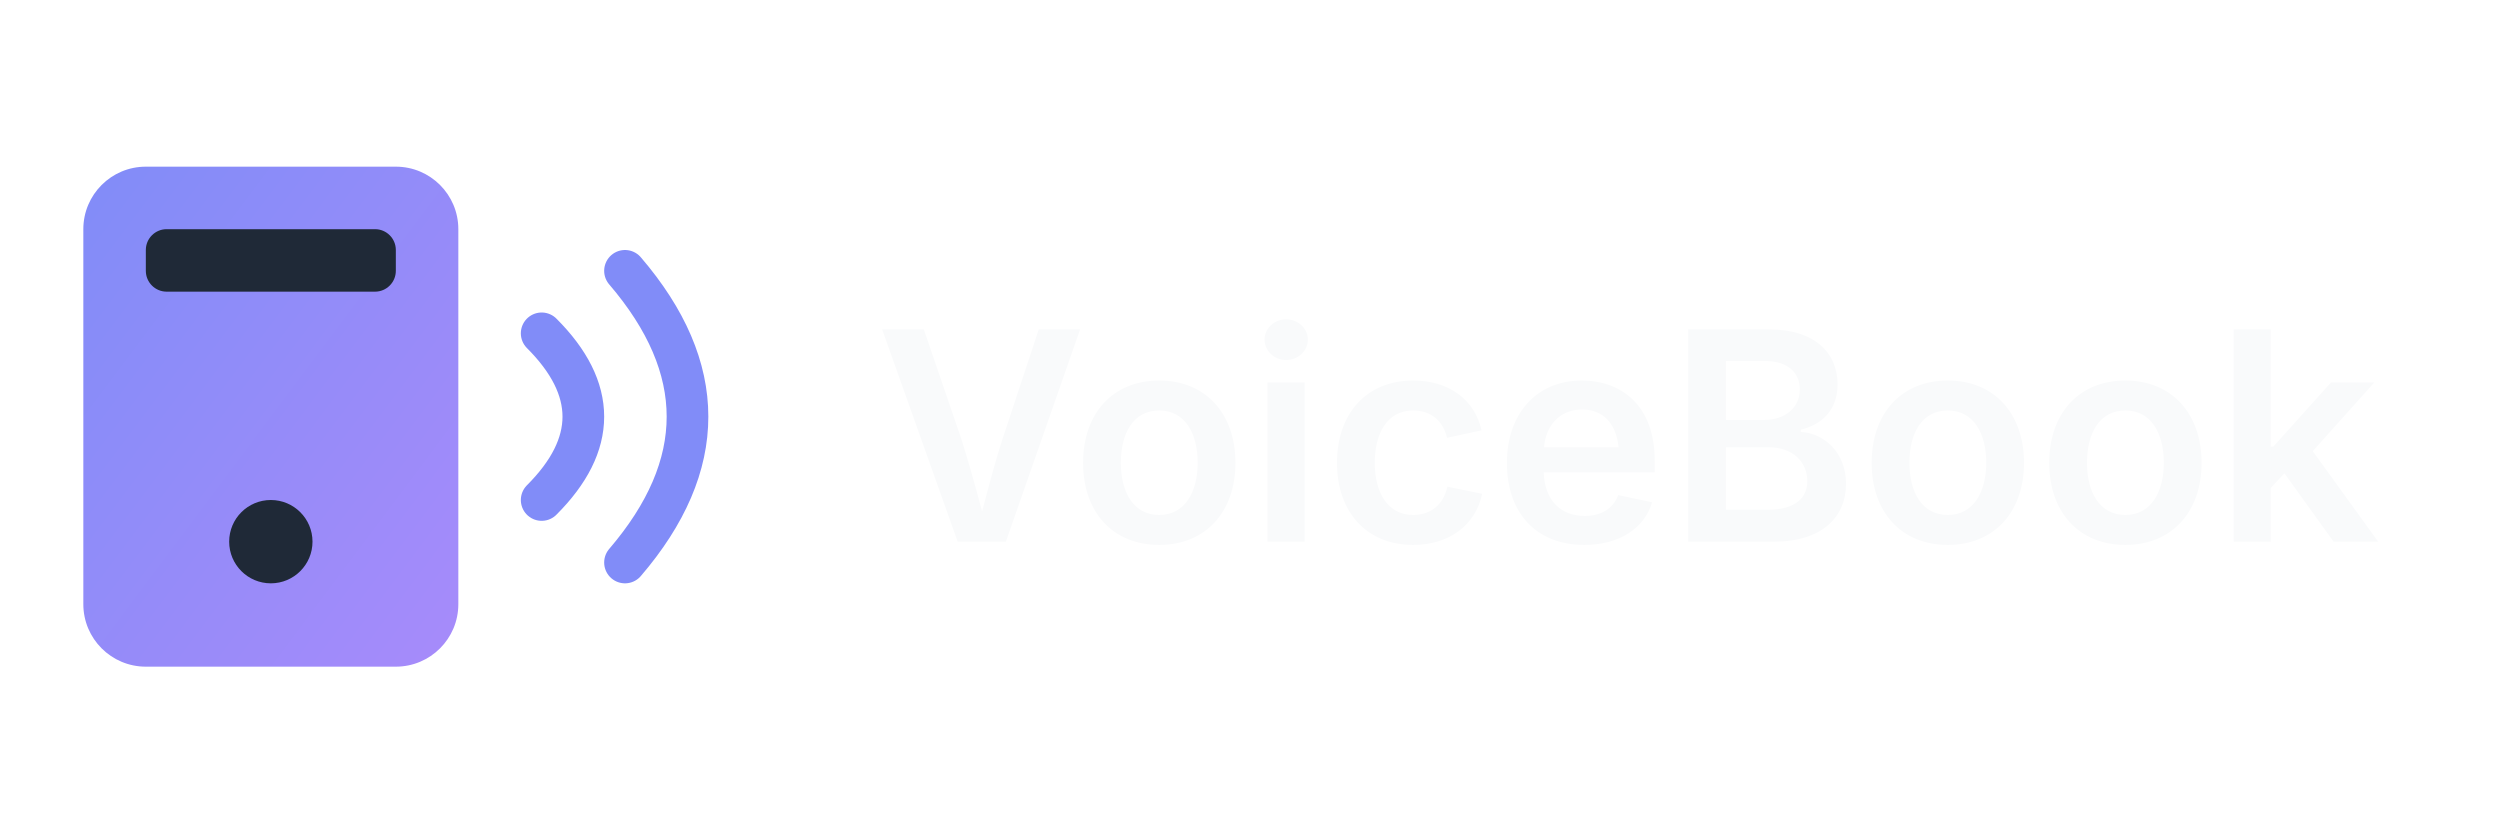
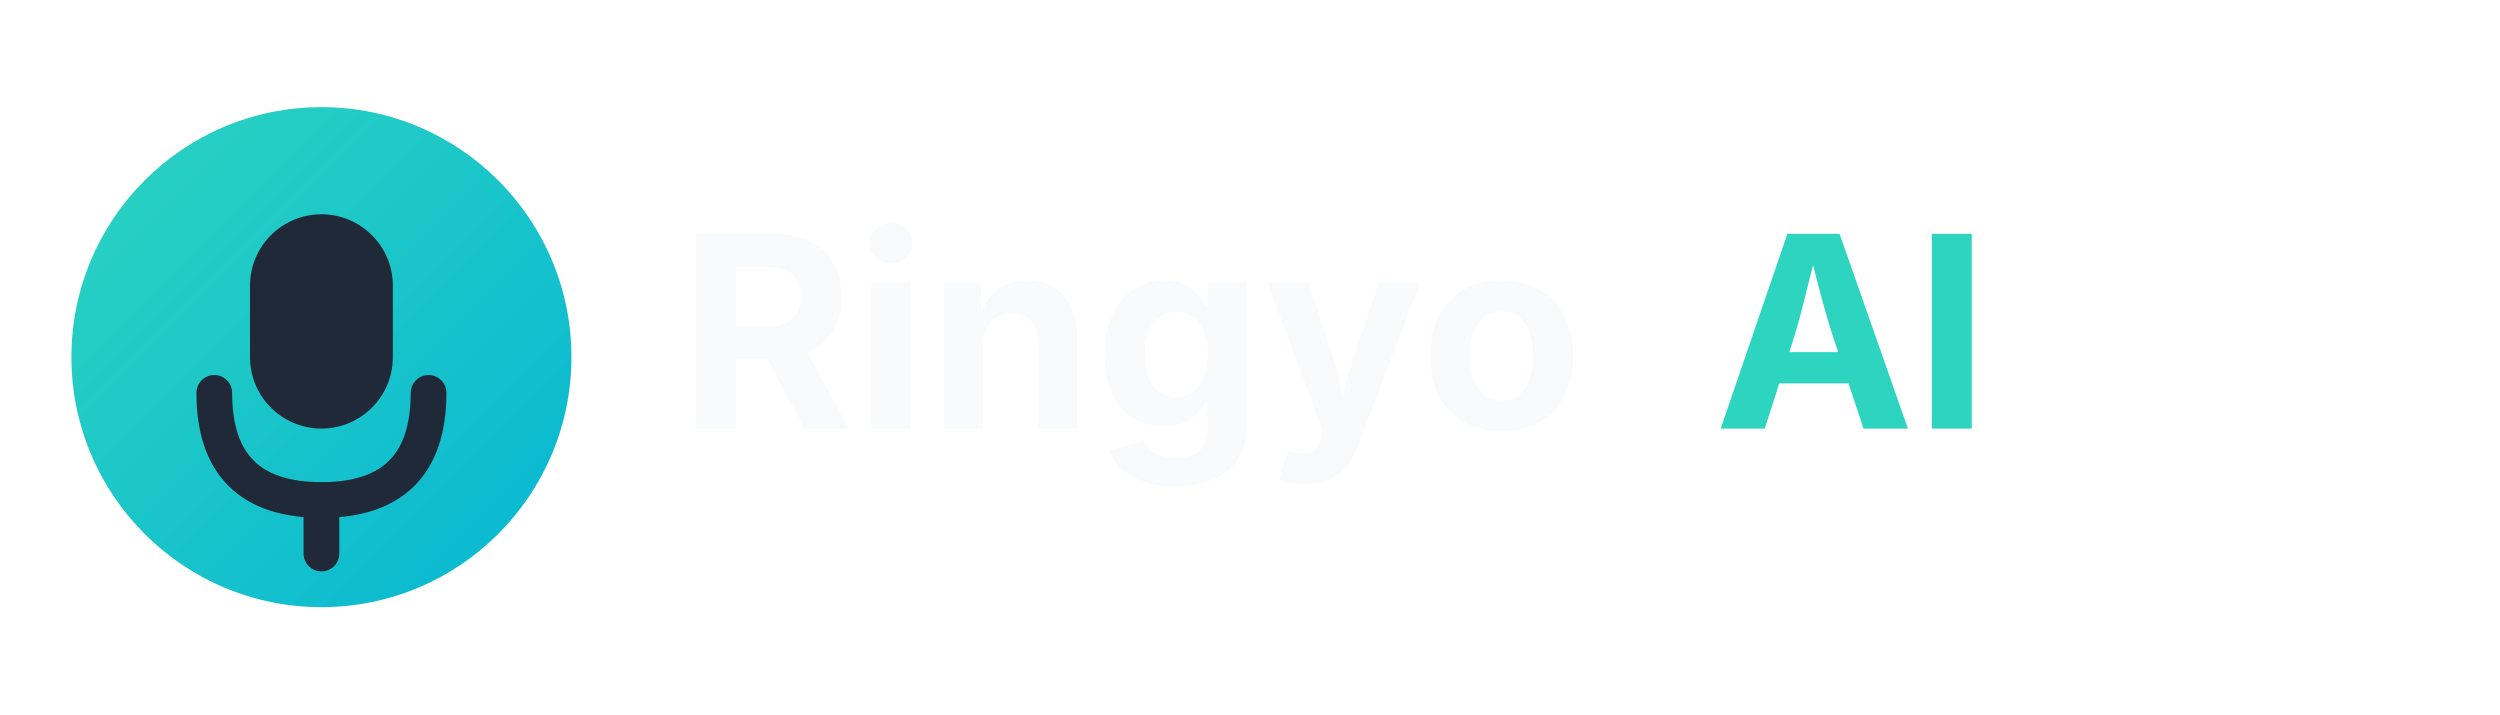
- <svg xmlns="http://www.w3.org/2000/svg" width="120" height="40" viewBox="0 0 120 40">
+ <svg xmlns="http://www.w3.org/2000/svg" width="140" height="40" viewBox="0 0 140 40">
  <defs>
    <linearGradient id="gradDark" x1="0%" y1="0%" x2="100%" y2="100%">
-       <stop offset="0%" style="stop-color:#818CF8" />
-       <stop offset="100%" style="stop-color:#A78BFA" />
+       <stop offset="0%" style="stop-color:#2DD4BF" />
+       <stop offset="100%" style="stop-color:#06B6D4" />
    </linearGradient>
  </defs>
-   <rect x="4" y="8" width="18" height="24" rx="3" fill="url(#gradDark)" />
-   <rect x="7" y="11" width="12" height="3" rx="1" fill="#1F2937" />
-   <circle cx="13" cy="26" r="2" fill="#1F2937" />
-   <path d="M26 16 Q30 20 26 24" stroke="#818CF8" stroke-width="2" fill="none" stroke-linecap="round" />
-   <path d="M30 13 Q36 20 30 27" stroke="#818CF8" stroke-width="2" fill="none" stroke-linecap="round" />
-   <text x="42" y="26" font-family="system-ui, -apple-system, sans-serif" font-size="14" font-weight="600" fill="#F9FAFB">VoiceBook</text>
+   <circle cx="18" cy="20" r="14" fill="url(#gradDark)" />
+   <rect x="14" y="12" width="8" height="12" rx="4" fill="#1F2937" />
+   <path d="M12 22 Q12 28 18 28 Q24 28 24 22" stroke="#1F2937" stroke-width="2" fill="none" stroke-linecap="round" />
+   <line x1="18" y1="28" x2="18" y2="31" stroke="#1F2937" stroke-width="2" stroke-linecap="round" />
+   <text x="38" y="24" font-family="system-ui, -apple-system, sans-serif" font-size="15" font-weight="700" fill="#F9FAFB">Ringyo</text>
+   <text x="96" y="24" font-family="system-ui, -apple-system, sans-serif" font-size="15" font-weight="700" fill="#2DD4BF">AI</text>
</svg>
